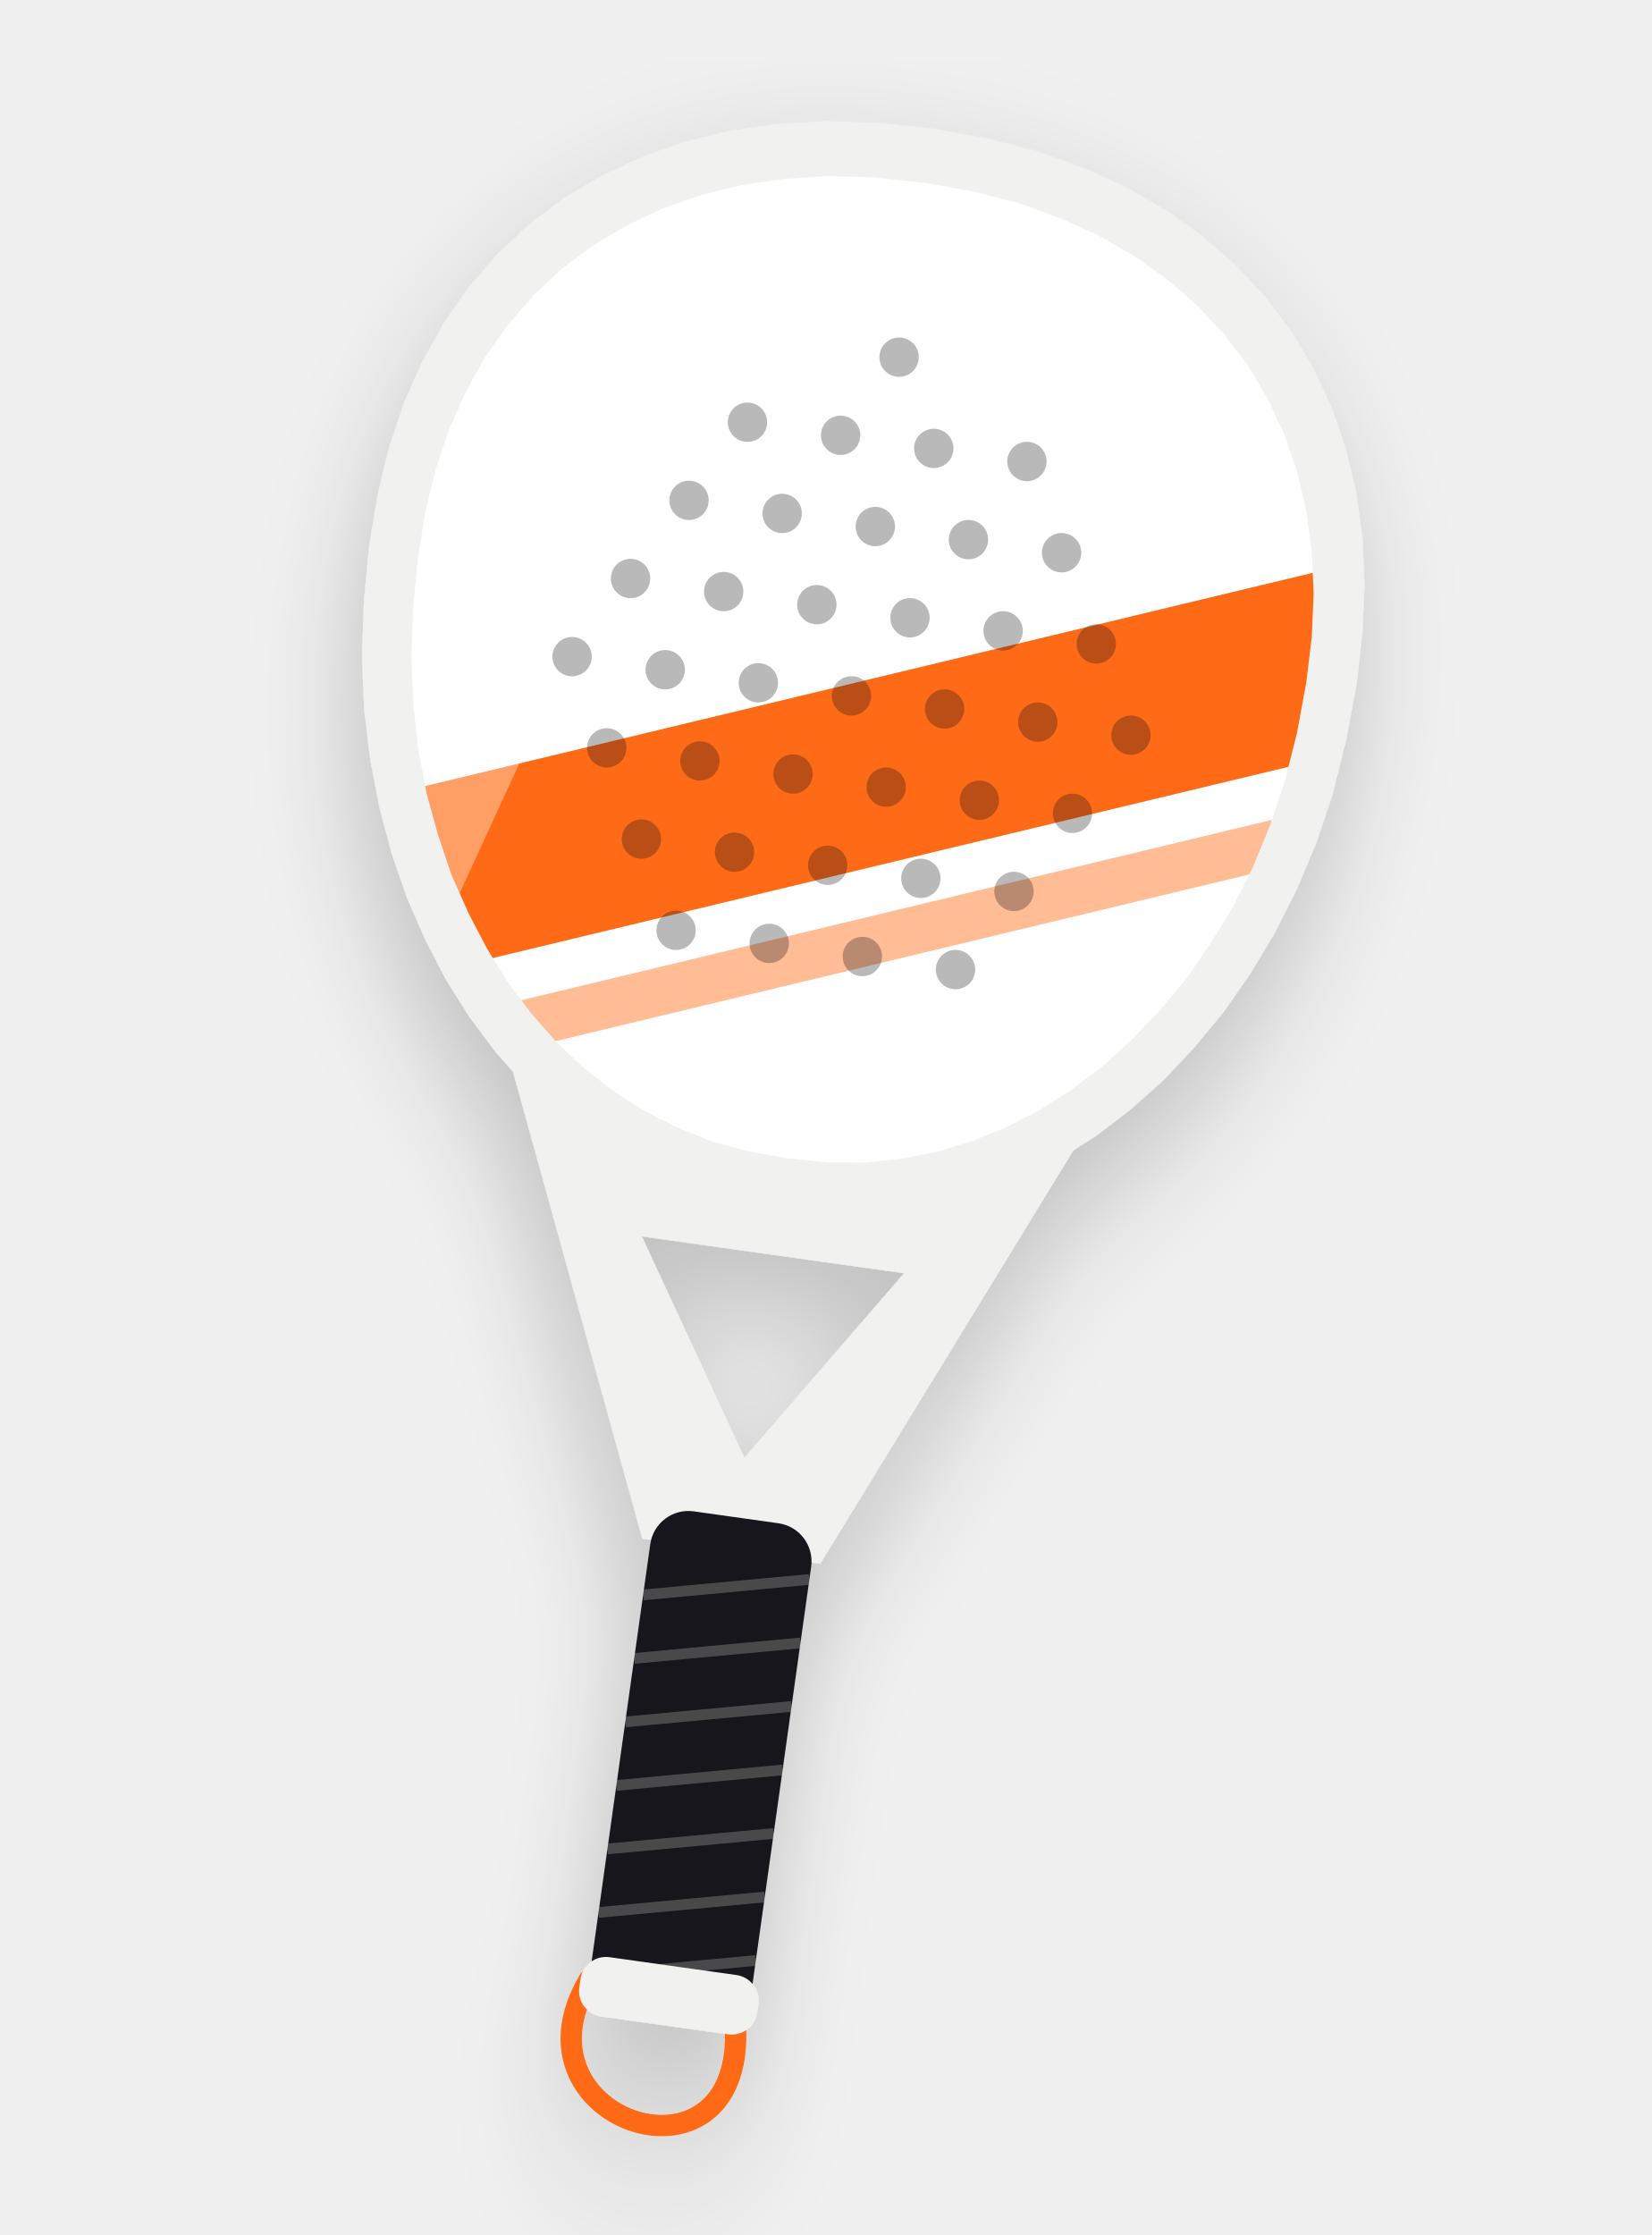
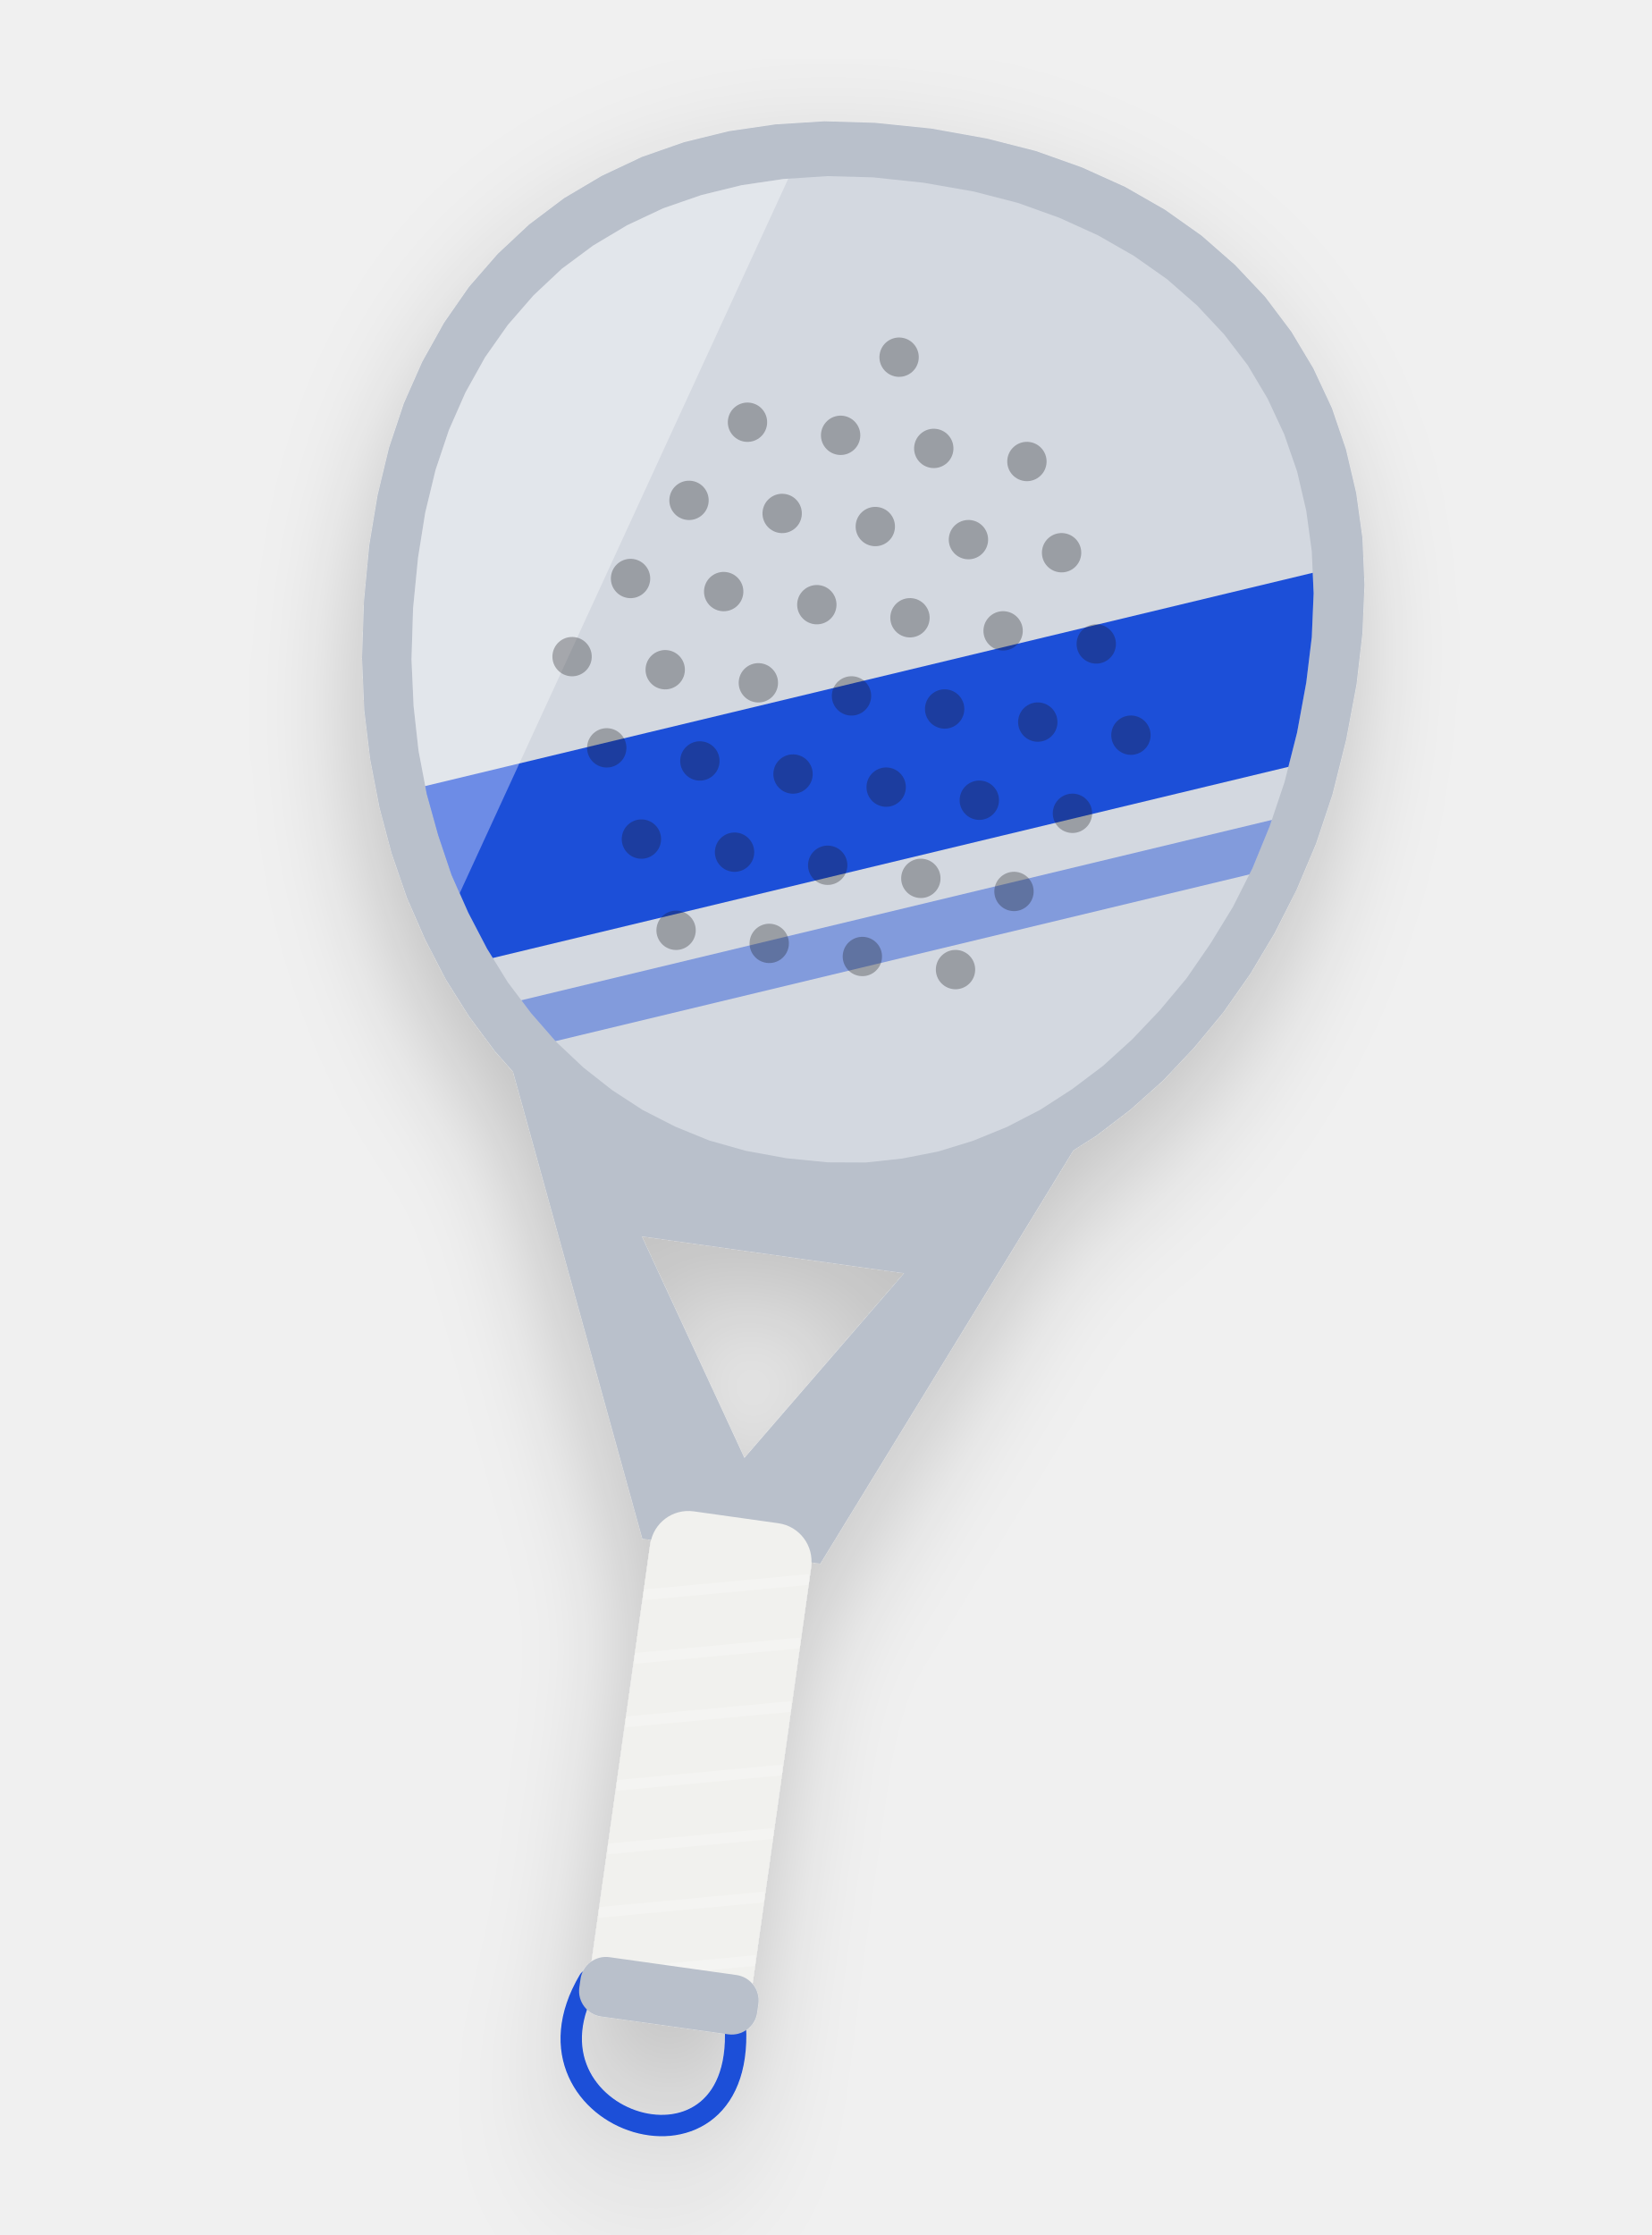
<svg xmlns="http://www.w3.org/2000/svg" viewBox="0 0 340 460">
  <defs>
    <filter id="shadow" x="-30%" y="-20%" width="160%" height="150%">
      <feDropShadow dx="0" dy="14" stdDeviation="14" flood-color="#15171a" flood-opacity=".2" />
    </filter>
    <clipPath id="p-face">
      <path d="M104.4 0 L103.1 11.9 L101.1 22.6 L98.5 32.8 L95.2 42.5 L91.2 51.7 L86.8 60.5 L81.7 68.7 L76.2 76.4 L70.3 83.5 L63.9 89.9 L57.2 95.7 L50 100.8 L42.6 105.1 L34.9 108.7 L26.8 111.5 L18.5 113.6 L9.7 114.8 L0 115.2 L-9.7 114.8 L-18.5 113.6 L-26.8 111.5 L-34.9 108.7 L-42.6 105.1 L-50 100.8 L-57.2 95.7 L-63.9 89.9 L-70.3 83.5 L-76.2 76.4 L-81.7 68.7 L-86.8 60.5 L-91.2 51.7 L-95.2 42.5 L-98.5 32.8 L-101.1 22.6 L-103.1 11.9 L-104.4 0 L-104.9 -11.9 L-104.7 -22.6 L-103.7 -32.8 L-101.9 -42.5 L-99.3 -51.7 L-95.9 -60.5 L-91.7 -68.7 L-86.7 -76.4 L-81 -83.5 L-74.5 -89.9 L-67.3 -95.7 L-59.5 -100.8 L-51.1 -105.1 L-42.1 -108.7 L-32.6 -111.5 L-22.5 -113.6 L-11.9 -114.8 L0 -115.2 L11.9 -114.8 L22.5 -113.6 L32.6 -111.5 L42.1 -108.7 L51.1 -105.1 L59.5 -100.8 L67.3 -95.7 L74.5 -89.9 L81 -83.5 L86.7 -76.4 L91.7 -68.7 L95.9 -60.5 L99.3 -51.7 L101.9 -42.5 L103.7 -32.8 L104.7 -22.6 L104.9 -11.9 Z" />
    </clipPath>
    <clipPath id="p-grip">
      <rect x="-19" y="200" width="38" height="112" rx="9" />
    </clipPath>
  </defs>
  <g transform="translate(176 138) rotate(8) scale(0.88)" filter="url(#shadow)">
    <g>
-       <path d="M-19 312 C -34 348, 26 358, 16 316" fill="none" stroke="#ff6a13" stroke-width="5" stroke-linecap="round" />
-       <path fill-rule="evenodd" fill="#f1f1ef" d="M-74 86 L74 86 L21 208 L-21 208 Z M-31 138 L31 138 L0 186 Z" />
-       <rect x="-19" y="200" width="38" height="118" rx="9" fill="#15171a" />
+       <path d="M-19 312 C -34 348, 26 358, 16 316" fill="none" stroke="#1f4fd8" stroke-width="5" stroke-linecap="round" />
+       <path fill-rule="evenodd" fill="#b9c0cb" d="M-74 86 L74 86 L21 208 L-21 208 Z M-31 138 L31 138 L0 186 Z" />
+       <rect x="-19" y="200" width="38" height="118" rx="9" fill="#f1f1ee" />
      <g stroke="rgba(255,255,255,.22)" stroke-width="2.5" clip-path="url(#p-grip)">
        <path d="M-19 221 L19 212" />
        <path d="M-19 236 L19 227" />
        <path d="M-19 251 L19 242" />
        <path d="M-19 266 L19 257" />
        <path d="M-19 281 L19 272" />
        <path d="M-19 296 L19 287" />
        <path d="M-19 311 L19 302" />
      </g>
-       <rect x="-21" y="306" width="42" height="14" rx="6" fill="#f1f1ef" />
-       <path d="M116 0 L114.6 13.2 L112.4 25.1 L109.4 36.4 L105.7 47.2 L101.4 57.4 L96.4 67.2 L90.8 76.3 L84.7 84.9 L78.1 92.7 L71 99.9 L63.5 106.3 L55.6 112 L47.3 116.8 L38.7 120.8 L29.8 123.9 L20.5 126.2 L10.8 127.5 L0 128 L-10.8 127.5 L-20.5 126.2 L-29.8 123.9 L-38.7 120.8 L-47.3 116.8 L-55.6 112 L-63.5 106.3 L-71 99.9 L-78.1 92.7 L-84.7 84.9 L-90.8 76.3 L-96.4 67.2 L-101.4 57.4 L-105.7 47.2 L-109.4 36.4 L-112.4 25.1 L-114.6 13.2 L-116 0 L-116.6 -13.2 L-116.3 -25.1 L-115.2 -36.4 L-113.2 -47.2 L-110.3 -57.4 L-106.5 -67.2 L-101.9 -76.3 L-96.3 -84.9 L-90 -92.7 L-82.8 -99.9 L-74.8 -106.3 L-66.1 -112 L-56.8 -116.8 L-46.8 -120.8 L-36.2 -123.9 L-25 -126.2 L-13.2 -127.5 L0 -128 L13.2 -127.5 L25 -126.2 L36.2 -123.9 L46.8 -120.8 L56.8 -116.8 L66.1 -112 L74.8 -106.3 L82.8 -99.9 L90 -92.7 L96.3 -84.9 L101.9 -76.3 L106.5 -67.2 L110.3 -57.4 L113.2 -47.2 L115.2 -36.4 L116.3 -25.1 L116.6 -13.2 Z" fill="#f1f1ef" />
-       <path d="M104.4 0 L103.1 11.9 L101.1 22.6 L98.5 32.8 L95.2 42.5 L91.2 51.7 L86.8 60.5 L81.7 68.7 L76.2 76.4 L70.3 83.5 L63.9 89.9 L57.2 95.7 L50 100.8 L42.6 105.1 L34.9 108.7 L26.8 111.5 L18.5 113.6 L9.7 114.8 L0 115.2 L-9.7 114.8 L-18.5 113.6 L-26.8 111.5 L-34.9 108.7 L-42.6 105.1 L-50 100.8 L-57.2 95.7 L-63.9 89.9 L-70.3 83.5 L-76.2 76.4 L-81.7 68.7 L-86.8 60.5 L-91.2 51.7 L-95.2 42.5 L-98.5 32.8 L-101.1 22.6 L-103.1 11.9 L-104.4 0 L-104.9 -11.9 L-104.7 -22.6 L-103.7 -32.8 L-101.9 -42.5 L-99.3 -51.7 L-95.9 -60.5 L-91.7 -68.7 L-86.7 -76.4 L-81 -83.5 L-74.5 -89.9 L-67.3 -95.7 L-59.5 -100.8 L-51.1 -105.1 L-42.1 -108.7 L-32.6 -111.5 L-22.5 -113.6 L-11.9 -114.8 L0 -115.2 L11.9 -114.8 L22.5 -113.6 L32.6 -111.5 L42.1 -108.7 L51.1 -105.1 L59.5 -100.8 L67.3 -95.7 L74.5 -89.9 L81 -83.5 L86.7 -76.4 L91.7 -68.7 L95.9 -60.5 L99.3 -51.7 L101.9 -42.5 L103.7 -32.8 L104.7 -22.6 L104.9 -11.9 Z" fill="#ffffff" />
+       <rect x="-21" y="306" width="42" height="14" rx="6" fill="#b9c0cb" />
+       <path d="M116 0 L114.6 13.2 L112.4 25.1 L109.4 36.4 L105.7 47.2 L101.4 57.4 L96.4 67.2 L90.8 76.3 L84.7 84.9 L78.1 92.7 L71 99.9 L63.5 106.3 L55.6 112 L47.3 116.8 L38.7 120.8 L29.8 123.9 L20.5 126.2 L10.8 127.5 L0 128 L-10.8 127.5 L-20.5 126.2 L-29.8 123.9 L-38.7 120.8 L-47.3 116.8 L-55.6 112 L-63.5 106.3 L-71 99.9 L-78.1 92.7 L-84.7 84.9 L-90.8 76.3 L-96.4 67.2 L-101.4 57.4 L-105.7 47.2 L-109.4 36.4 L-112.4 25.1 L-114.6 13.2 L-116 0 L-116.6 -13.2 L-116.3 -25.1 L-115.2 -36.4 L-113.2 -47.2 L-110.3 -57.4 L-106.5 -67.2 L-101.9 -76.3 L-96.3 -84.9 L-90 -92.7 L-82.8 -99.9 L-74.8 -106.3 L-66.1 -112 L-56.8 -116.8 L-46.8 -120.8 L-36.2 -123.9 L-25 -126.2 L-13.2 -127.5 L0 -128 L13.2 -127.5 L25 -126.2 L36.2 -123.9 L46.8 -120.8 L56.8 -116.8 L66.1 -112 L74.8 -106.3 L82.8 -99.9 L90 -92.7 L96.3 -84.9 L101.9 -76.3 L106.5 -67.2 L110.3 -57.4 L113.2 -47.2 L115.2 -36.4 L116.3 -25.1 L116.6 -13.2 Z" fill="#b9c0cb" />
+       <path d="M104.4 0 L103.1 11.9 L101.1 22.6 L98.5 32.8 L95.2 42.5 L91.2 51.7 L86.8 60.5 L81.7 68.7 L76.2 76.4 L70.3 83.5 L63.9 89.9 L57.2 95.7 L50 100.8 L42.6 105.1 L34.9 108.7 L26.8 111.5 L18.5 113.6 L9.7 114.8 L0 115.2 L-9.7 114.8 L-18.5 113.6 L-26.8 111.5 L-34.9 108.7 L-42.6 105.1 L-50 100.8 L-57.2 95.7 L-63.9 89.9 L-70.3 83.5 L-76.2 76.4 L-81.7 68.7 L-86.8 60.5 L-91.2 51.7 L-95.2 42.5 L-98.5 32.8 L-101.1 22.6 L-103.1 11.9 L-104.4 0 L-104.9 -11.9 L-104.7 -22.6 L-103.7 -32.8 L-101.9 -42.5 L-99.3 -51.7 L-95.9 -60.5 L-91.7 -68.7 L-86.7 -76.4 L-81 -83.5 L-74.5 -89.9 L-67.3 -95.7 L-59.5 -100.8 L-51.1 -105.1 L-42.1 -108.7 L-32.6 -111.5 L-22.5 -113.6 L-11.9 -114.8 L0 -115.2 L11.9 -114.8 L22.5 -113.6 L32.6 -111.5 L42.1 -108.7 L51.1 -105.1 L59.5 -100.8 L67.3 -95.7 L74.5 -89.9 L81 -83.5 L86.7 -76.4 L91.7 -68.7 L95.9 -60.5 L99.3 -51.7 L101.9 -42.5 L103.7 -32.8 L104.7 -22.6 L104.9 -11.9 Z" fill="#d3d8e0" />
      <g clip-path="url(#p-face)">
-         <path d="M-170 70 L170 -64 L170 -18 L-170 116 Z" fill="#ff6a13" />
-         <path d="M-170 128 L170 -6 L170 6 L-170 140 Z" fill="#ff6a13" opacity=".45" />
+         <path d="M-170 70 L170 -64 L170 -18 L-170 116 Z" fill="#1f4fd8" />
+         <path d="M-170 128 L170 -6 L170 6 L-170 140 Z" fill="#1f4fd8" opacity=".45" />
        <path d="M-150 -150 L-20 -150 L-110 150 L-150 150 Z" fill="#fff" opacity="0.35" />
      </g>
      <g fill="rgba(21,23,26,.3)">
        <circle cx="0" cy="-74" r="4.6" />
        <circle cx="-33" cy="-54" r="4.6" />
        <circle cx="-11" cy="-54" r="4.6" />
        <circle cx="11" cy="-54" r="4.6" />
        <circle cx="33" cy="-54" r="4.6" />
        <circle cx="-44" cy="-34" r="4.6" />
        <circle cx="-22" cy="-34" r="4.6" />
        <circle cx="0" cy="-34" r="4.6" />
        <circle cx="22" cy="-34" r="4.6" />
        <circle cx="44" cy="-34" r="4.6" />
        <circle cx="-55" cy="-14" r="4.6" />
        <circle cx="-33" cy="-14" r="4.6" />
        <circle cx="-11" cy="-14" r="4.6" />
        <circle cx="11" cy="-14" r="4.6" />
        <circle cx="33" cy="-14" r="4.6" />
        <circle cx="55" cy="-14" r="4.6" />
        <circle cx="-66" cy="6" r="4.6" />
        <circle cx="-44" cy="6" r="4.6" />
        <circle cx="-22" cy="6" r="4.6" />
        <circle cx="0" cy="6" r="4.6" />
        <circle cx="22" cy="6" r="4.6" />
        <circle cx="44" cy="6" r="4.6" />
        <circle cx="66" cy="6" r="4.6" />
        <circle cx="-55" cy="26" r="4.6" />
        <circle cx="-33" cy="26" r="4.6" />
        <circle cx="-11" cy="26" r="4.6" />
        <circle cx="11" cy="26" r="4.6" />
        <circle cx="33" cy="26" r="4.6" />
        <circle cx="55" cy="26" r="4.6" />
        <circle cx="-44" cy="46" r="4.6" />
        <circle cx="-22" cy="46" r="4.6" />
        <circle cx="0" cy="46" r="4.6" />
        <circle cx="22" cy="46" r="4.6" />
        <circle cx="44" cy="46" r="4.6" />
        <circle cx="-33" cy="66" r="4.6" />
        <circle cx="-11" cy="66" r="4.6" />
        <circle cx="11" cy="66" r="4.6" />
        <circle cx="33" cy="66" r="4.6" />
      </g>
    </g>
  </g>
</svg>
